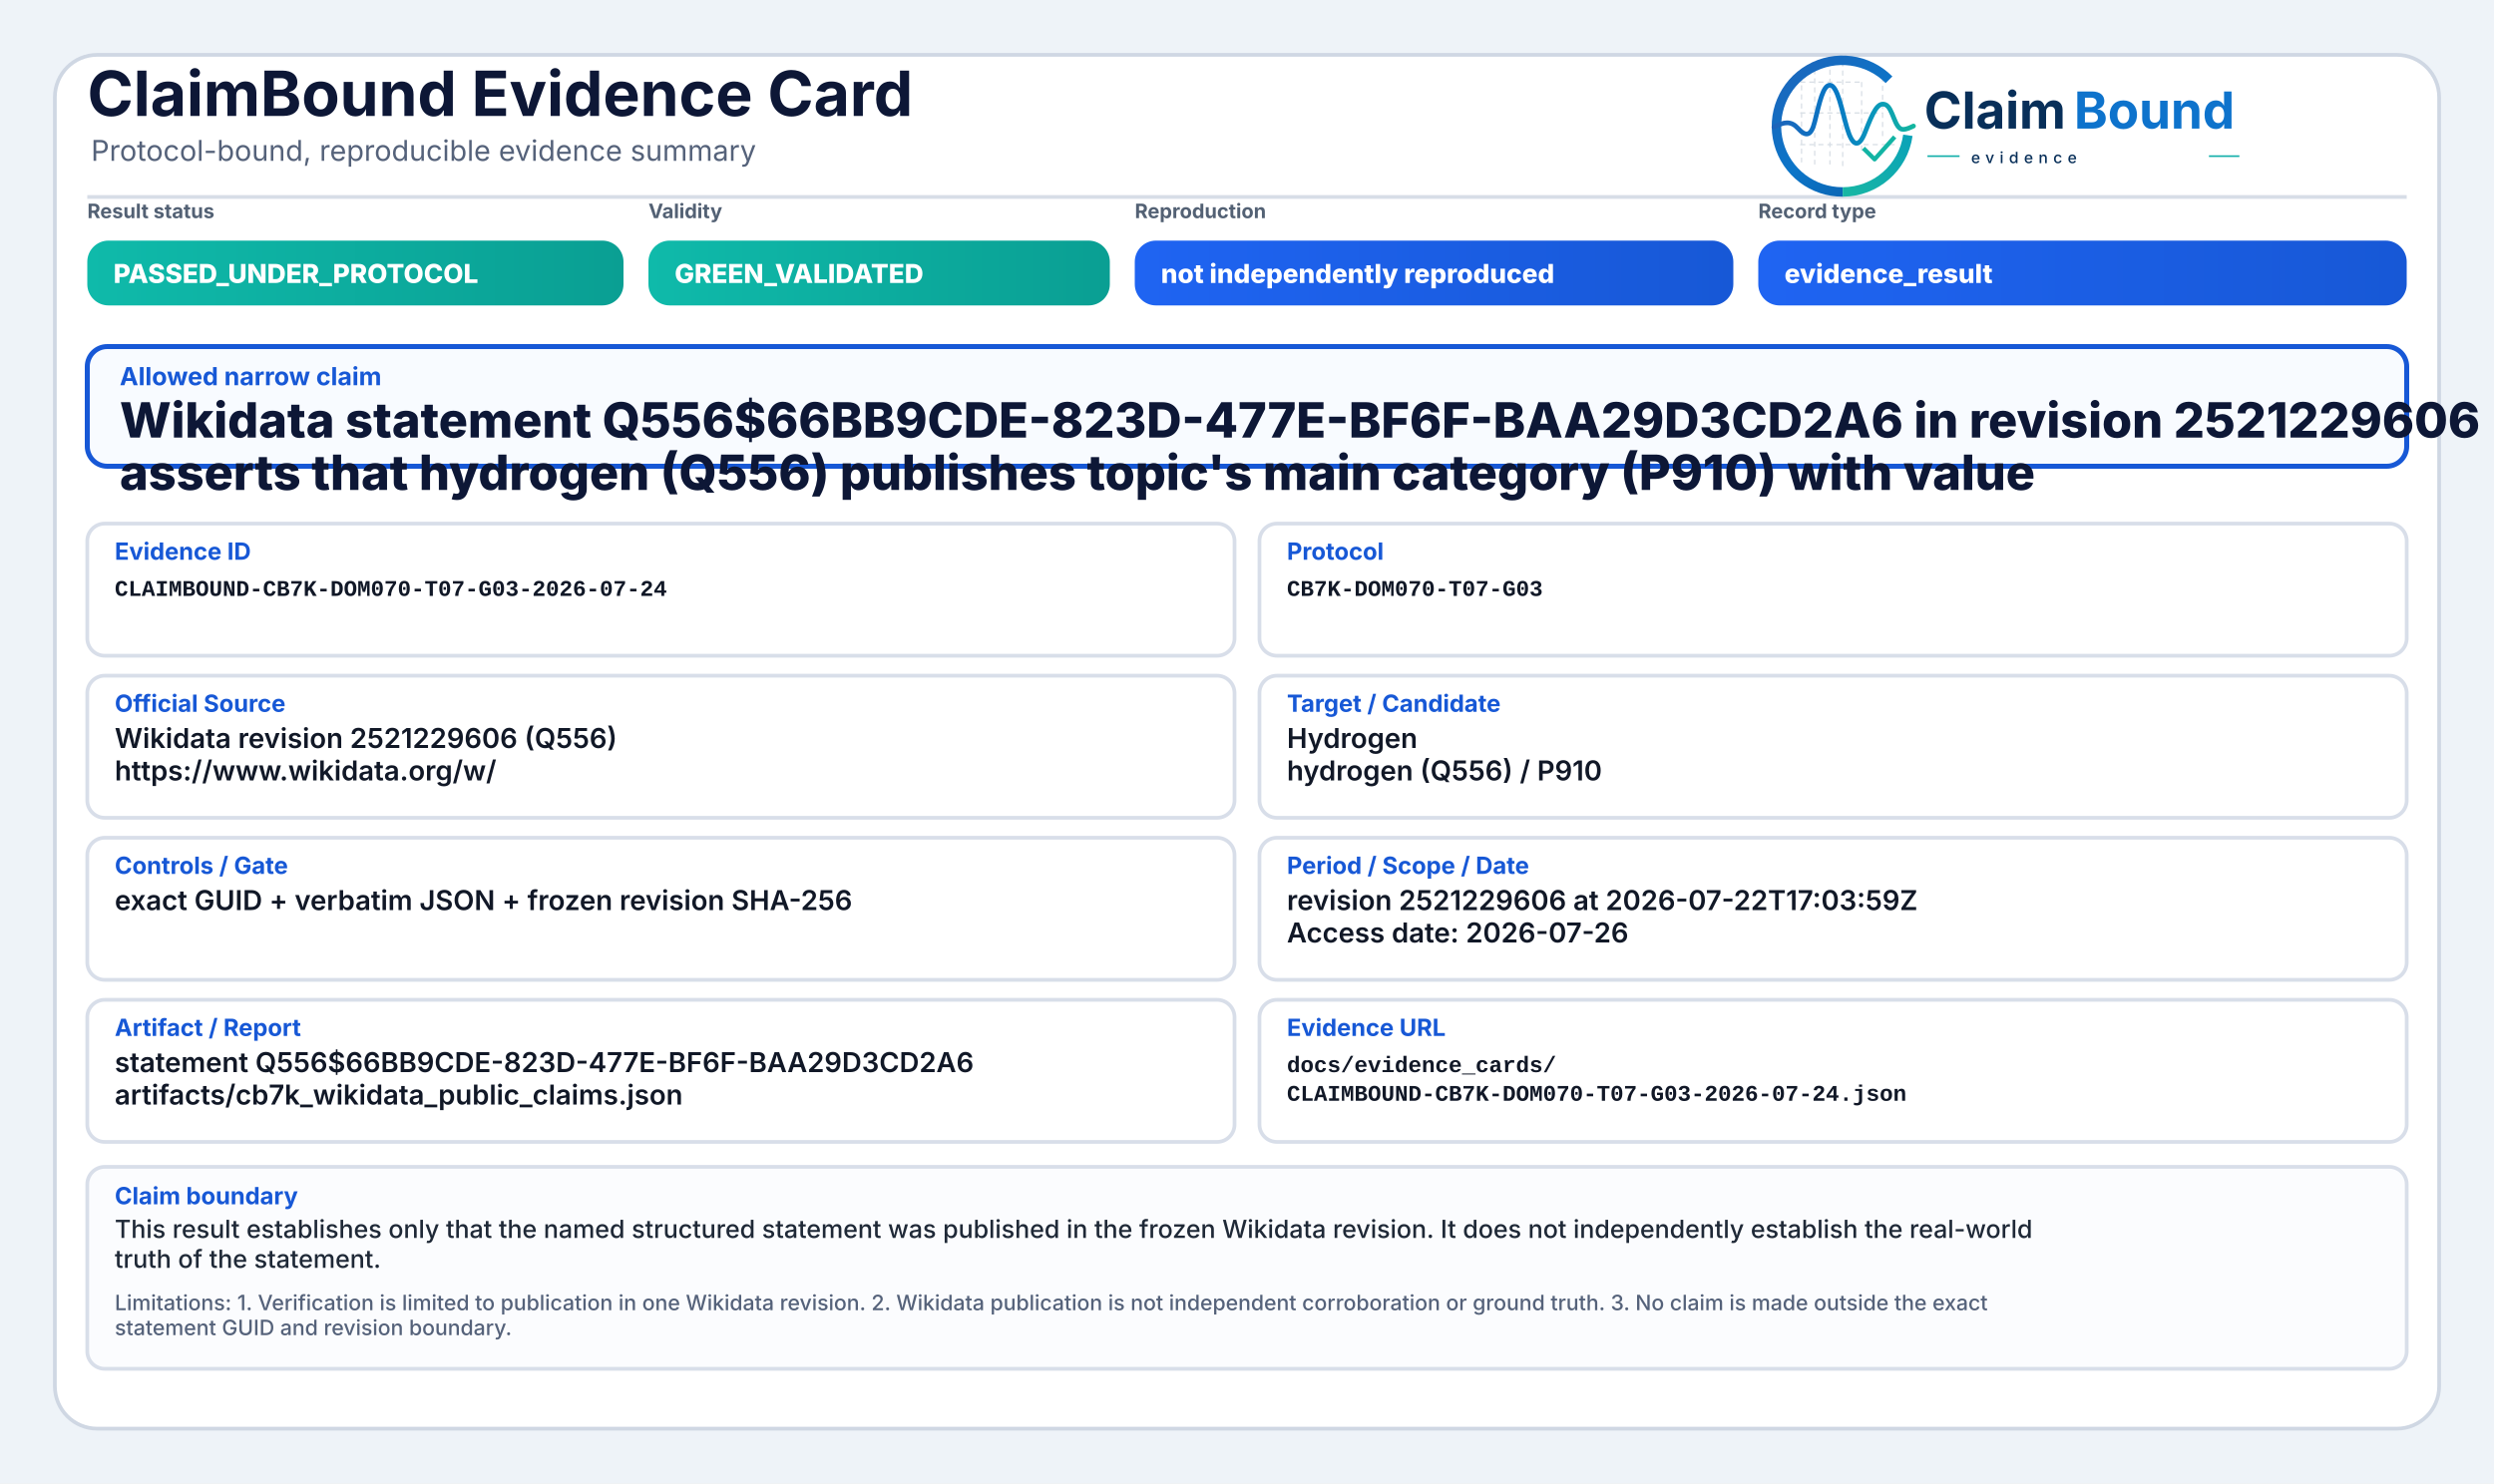
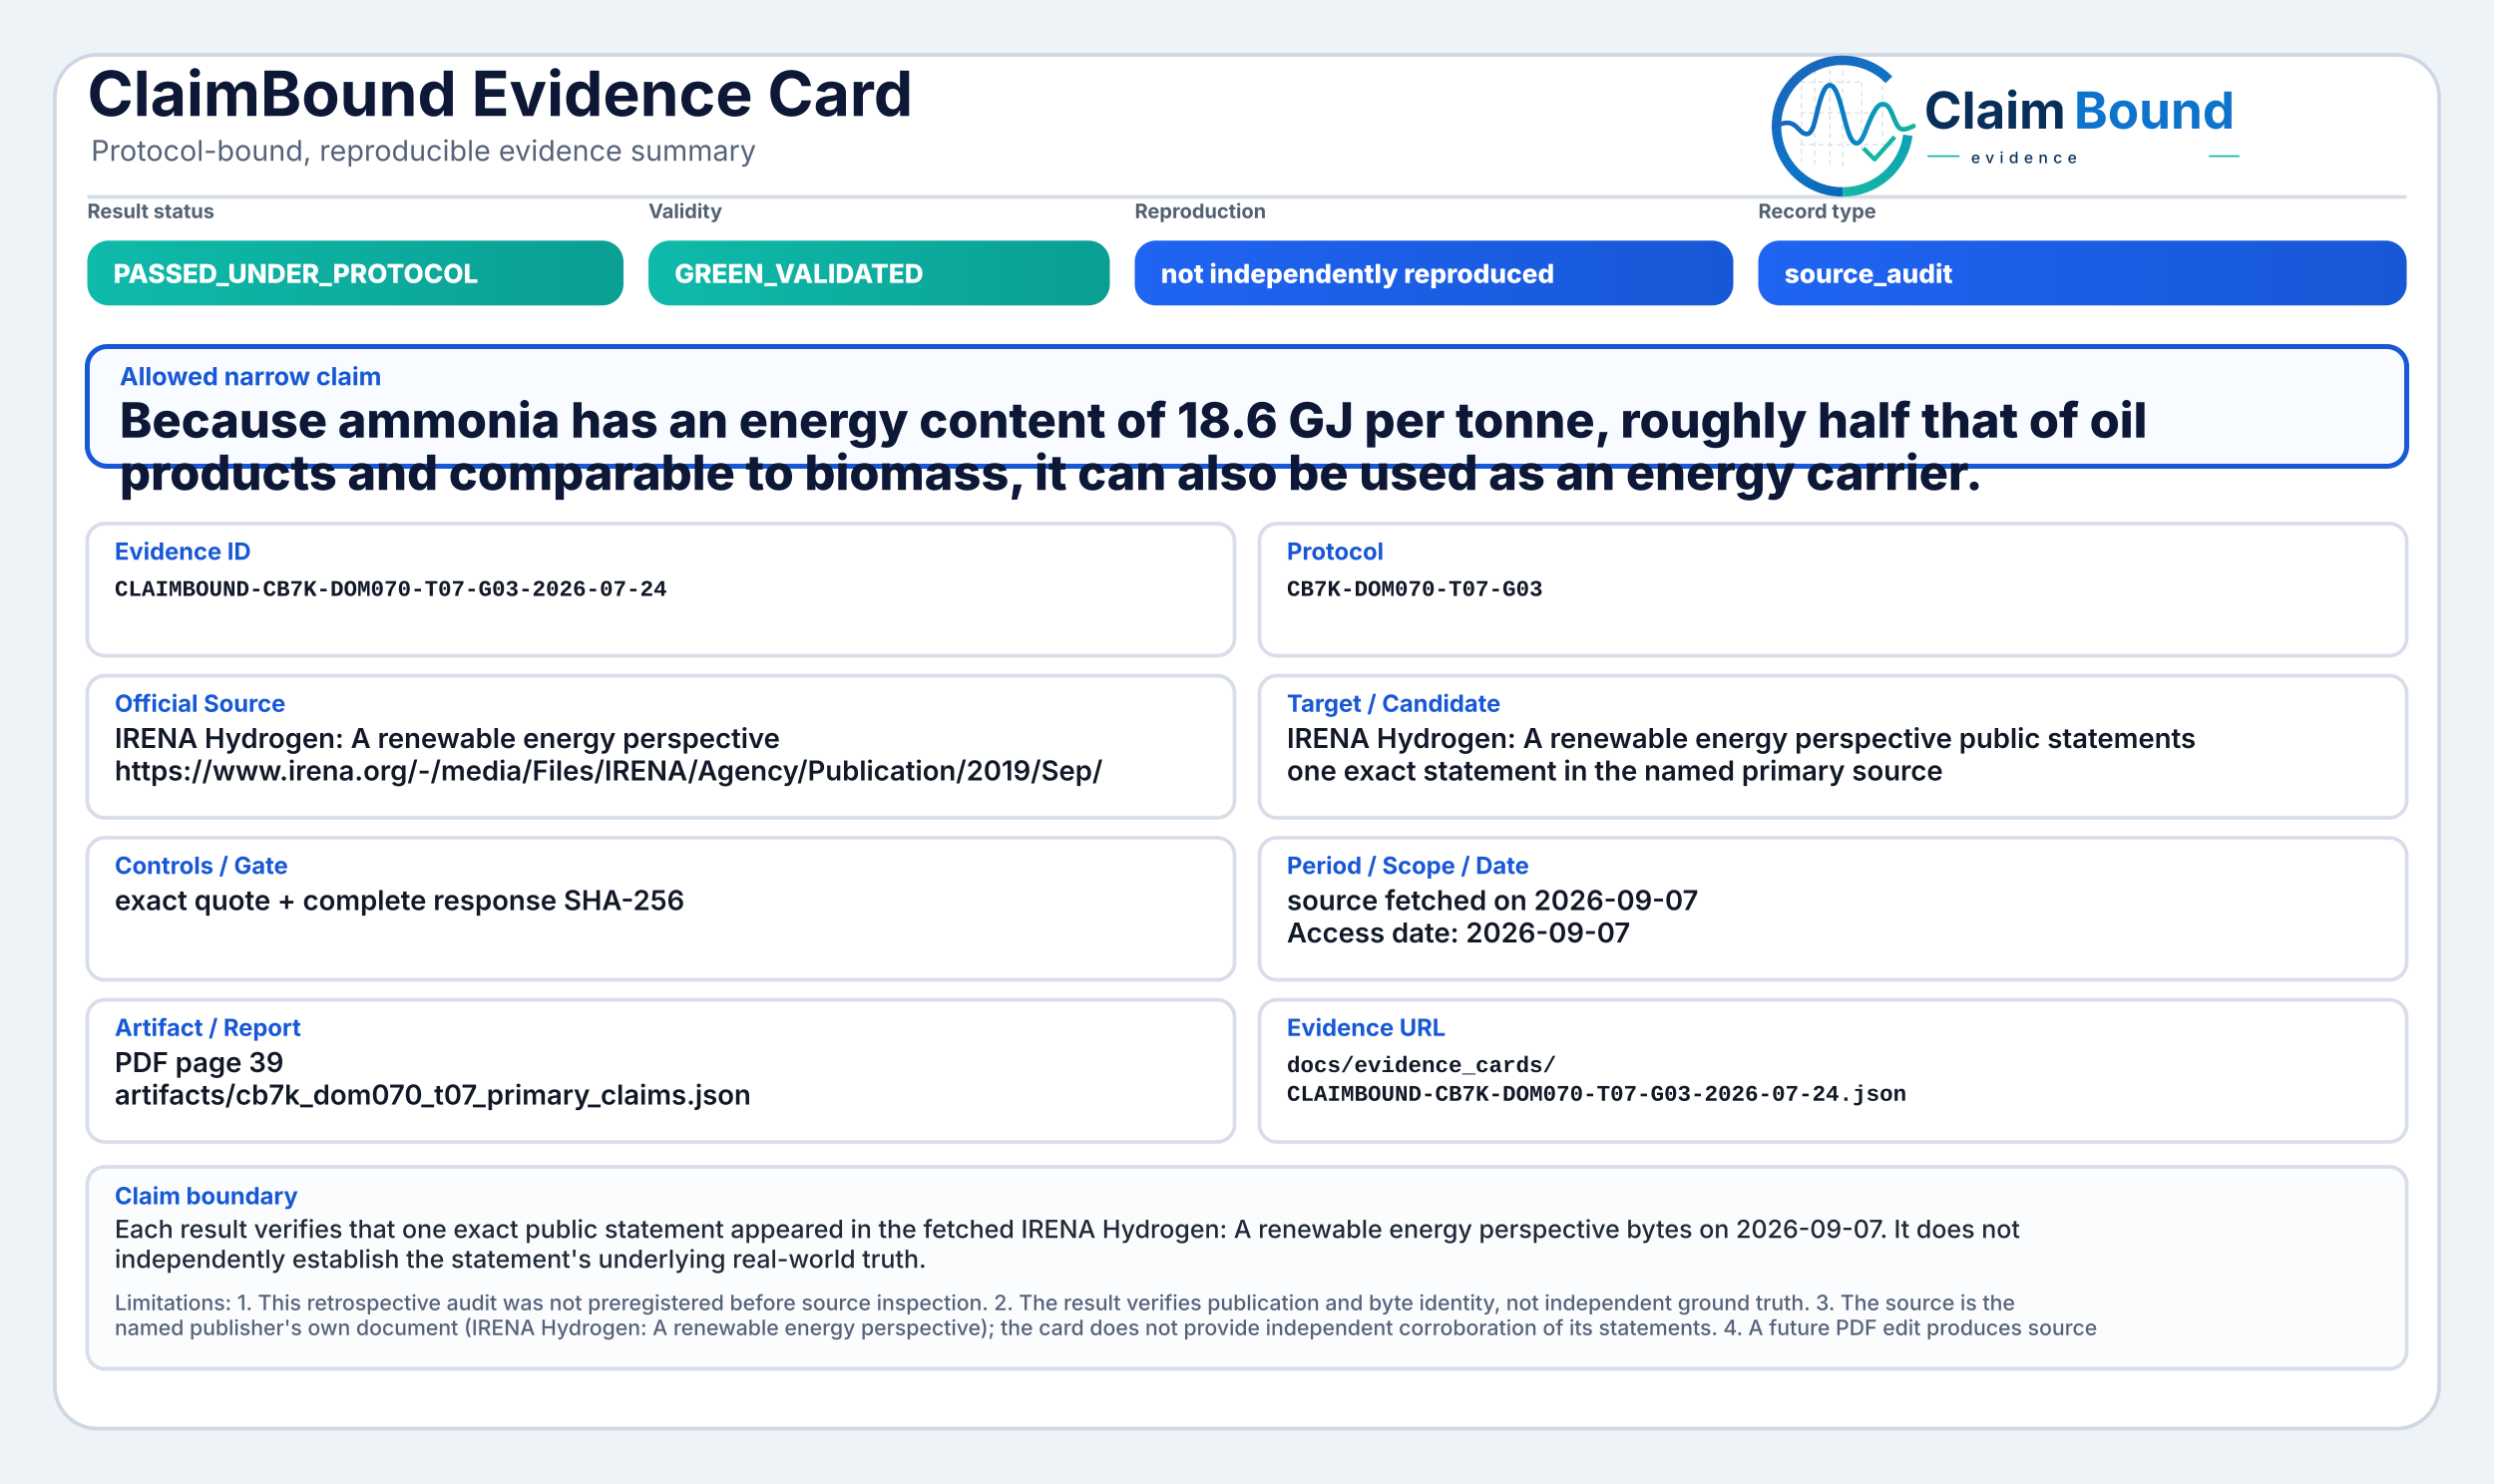
<svg xmlns="http://www.w3.org/2000/svg" width="2000" height="1190" viewBox="0 0 2000 1190" role="img" aria-label="ClaimBound Evidence Card">
  <defs>
    <linearGradient id="greenGrad" x1="0" y1="0" x2="1" y2="0">
      <stop offset="0%" stop-color="#0fbaaa" />
      <stop offset="100%" stop-color="#0a9f93" />
    </linearGradient>
    <linearGradient id="yellowGrad" x1="0" y1="0" x2="1" y2="0">
      <stop offset="0%" stop-color="#fbbf24" />
      <stop offset="100%" stop-color="#d97706" />
    </linearGradient>
    <linearGradient id="amberGrad" x1="0" y1="0" x2="1" y2="0">
      <stop offset="0%" stop-color="#f97316" />
      <stop offset="100%" stop-color="#c2410c" />
    </linearGradient>
    <linearGradient id="redGrad" x1="0" y1="0" x2="1" y2="0">
      <stop offset="0%" stop-color="#ef4444" />
      <stop offset="100%" stop-color="#b91c1c" />
    </linearGradient>
    <linearGradient id="grayGrad" x1="0" y1="0" x2="1" y2="0">
      <stop offset="0%" stop-color="#64748b" />
      <stop offset="100%" stop-color="#475569" />
    </linearGradient>
    <linearGradient id="blueGrad" x1="0" y1="0" x2="1" y2="0">
      <stop offset="0%" stop-color="#1f64f2" />
      <stop offset="100%" stop-color="#1758d6" />
    </linearGradient>
    <linearGradient id="logoRingBlue" x1="73" y1="453" x2="348" y2="793" gradientUnits="userSpaceOnUse">
      <stop offset="0" stop-color="#1E64BA" />
      <stop offset="0.55" stop-color="#0C75C8" />
      <stop offset="1" stop-color="#0A5FAB" />
    </linearGradient>
    <linearGradient id="logoRingTeal" x1="221" y1="792" x2="403" y2="594" gradientUnits="userSpaceOnUse">
      <stop offset="0" stop-color="#18B7A3" />
      <stop offset="1" stop-color="#089EBC" />
    </linearGradient>
    <linearGradient id="logoSignalGradient" x1="61" y1="628" x2="404" y2="628" gradientUnits="userSpaceOnUse">
      <stop offset="0" stop-color="#1E64BA" />
      <stop offset="0.43" stop-color="#0877C4" />
      <stop offset="0.72" stop-color="#0A97BB" />
      <stop offset="1" stop-color="#14B69E" />
    </linearGradient>
  </defs>
  <rect x="0" y="0" width="2000" height="1190" fill="#eef3f8" />
  <rect x="44" y="44" width="1912" height="1102" rx="34" fill="#ffffff" stroke="#cfd7e3" stroke-width="3" />
  <path d="M70 158 H1930" stroke="#d7dde7" stroke-width="3" />
  <text x="70" y="93" font-family="Inter, Segoe UI, Arial, sans-serif" font-size="50" font-weight="750" fill="#0d1736">ClaimBound Evidence Card</text>
  <text x="73" y="129" font-family="Inter, Segoe UI, Arial, sans-serif" font-size="23" font-weight="400" fill="#55627a">Protocol-bound, reproducible evidence summary</text>
  <g aria-label="ClaimBound evidence logo" transform="translate(1415,52) scale(0.33) translate(-40,-478)">
    <g stroke-linecap="butt" stroke-linejoin="round">
      <g stroke="#CBD3DC" stroke-width="3.2" stroke-linecap="round" stroke-dasharray="10 12" opacity="0.72">
        <path d="M130 507V714" />
        <path d="M162 490V719" />
        <path d="M199 491V719" />
        <path d="M230 471V726" />
        <path d="M276 521V690" />
        <path d="M327 508V650" />
        <path d="M128 520H277" />
        <path d="M128 595H327" />
        <path d="M128 672H355" />
      </g>
      <path d="M342.6 514.3A160 160 0 1 0 230 787" fill="none" stroke="url(#logoRingBlue)" stroke-width="23" />
      <path d="M230 787A160 160 0 0 0 388.4 649.3" fill="none" stroke="url(#logoRingTeal)" stroke-width="23" />
      <path d="M63 629.5C87 616.4 104.3 613.6 121.2 632.2C140.7 653.8 153.4 651.6 162.1 616.2C173.8 568.5 182.5 527.5 198.9 527.5C217.5 527.5 228.4 590.6 240.3 630.8C253.4 675.4 268.6 682.8 284.6 641.5C303.5 592.9 315.2 567.6 333.7 574.7C352.6 582 355.7 635.1 376.6 634.9C386.2 634.8 394 630.4 402 626.8" fill="none" stroke="url(#logoSignalGradient)" stroke-width="11.5" stroke-linecap="round" />
      <path d="M284 684.5L307.5 707.7L353 657" fill="none" stroke="#12B4A4" stroke-width="10.5" stroke-linecap="square" />
    </g>
    <text x="428" y="633" font-family="Inter, Segoe UI, Arial, sans-serif" font-size="124" font-weight="750" fill="#082F59" text-rendering="geometricPrecision">Claim</text>
    <text x="792" y="633" font-family="Inter, Segoe UI, Arial, sans-serif" font-size="124" font-weight="750" fill="#0E73CC" text-rendering="geometricPrecision">Bound</text>
    <line x1="436" y1="700" x2="514" y2="700" stroke="#11AFA9" stroke-width="4" />
    <text x="542" y="717" font-family="Inter, Segoe UI, Arial, sans-serif" font-size="38" font-weight="500" letter-spacing="13" fill="#082F59">evidence</text>
    <line x1="1120" y1="700" x2="1194" y2="700" stroke="#11AFA9" stroke-width="4" />
  </g>
  <text x="70" y="175" font-family="Inter, Segoe UI, Arial, sans-serif" font-size="16" font-weight="650" fill="#536174">Result status</text>
  <rect x="70" y="193" width="430" height="52" rx="17" fill="url(#greenGrad)" />
  <text x="91" y="227" font-family="Inter, Segoe UI, Arial, sans-serif" font-size="21" font-weight="800" fill="#ffffff">PASSED_UNDER_PROTOCOL</text>
  <text x="520" y="175" font-family="Inter, Segoe UI, Arial, sans-serif" font-size="16" font-weight="650" fill="#536174">Validity</text>
  <rect x="520" y="193" width="370" height="52" rx="17" fill="url(#greenGrad)" />
  <text x="541" y="227" font-family="Inter, Segoe UI, Arial, sans-serif" font-size="21" font-weight="800" fill="#ffffff">GREEN_VALIDATED</text>
  <text x="910" y="175" font-family="Inter, Segoe UI, Arial, sans-serif" font-size="16" font-weight="650" fill="#536174">Reproduction</text>
  <rect x="910" y="193" width="480" height="52" rx="17" fill="url(#blueGrad)" />
  <text x="931" y="227" font-family="Inter, Segoe UI, Arial, sans-serif" font-size="21" font-weight="800" fill="#ffffff">not independently reproduced</text>
  <text x="1410" y="175" font-family="Inter, Segoe UI, Arial, sans-serif" font-size="16" font-weight="650" fill="#536174">Record type</text>
  <rect x="1410" y="193" width="520" height="52" rx="17" fill="url(#blueGrad)" />
-   <text x="1431" y="227" font-family="Inter, Segoe UI, Arial, sans-serif" font-size="21" font-weight="800" fill="#ffffff">evidence_result</text>
+   <text x="1431" y="227" font-family="Inter, Segoe UI, Arial, sans-serif" font-size="21" font-weight="800" fill="#ffffff">source_audit</text>
  <rect x="70" y="278" width="1860" height="96" rx="16" fill="#f8fbff" stroke="#1758d6" stroke-width="4" />
  <text x="96" y="309" font-family="Inter, Segoe UI, Arial, sans-serif" font-size="20" font-weight="750" fill="#1758d6">Allowed narrow claim</text>
-   <text x="96" y="351" font-family="Inter, Segoe UI, Arial, sans-serif" font-size="39" font-weight="800" fill="#0d1736">Wikidata statement Q556$66BB9CDE-823D-477E-BF6F-BAA29D3CD2A6 in revision 2521229606</text>
-   <text x="96" y="393" font-family="Inter, Segoe UI, Arial, sans-serif" font-size="39" font-weight="800" fill="#0d1736">asserts that hydrogen (Q556) publishes topic's main category (P910) with value</text>
+   <text x="96" y="351" font-family="Inter, Segoe UI, Arial, sans-serif" font-size="39" font-weight="800" fill="#0d1736">Because ammonia has an energy content of 18.6 GJ per tonne, roughly half that of oil</text>
+   <text x="96" y="393" font-family="Inter, Segoe UI, Arial, sans-serif" font-size="39" font-weight="800" fill="#0d1736">products and comparable to biomass, it can also be used as an energy carrier.</text>
  <rect x="70" y="420" width="920" height="106" rx="14" fill="#ffffff" stroke="#d8dee9" stroke-width="3" />
  <text x="92" y="449" font-family="Inter, Segoe UI, Arial, sans-serif" font-size="19" font-weight="750" fill="#1758d6">Evidence ID</text>
  <text x="92" y="478" font-family="SFMono-Regular, Consolas, Liberation Mono, monospace" font-size="18" font-weight="600" fill="#111827">CLAIMBOUND-CB7K-DOM070-T07-G03-2026-07-24</text>
  <rect x="1010" y="420" width="920" height="106" rx="14" fill="#ffffff" stroke="#d8dee9" stroke-width="3" />
  <text x="1032" y="449" font-family="Inter, Segoe UI, Arial, sans-serif" font-size="19" font-weight="750" fill="#1758d6">Protocol</text>
  <text x="1032" y="478" font-family="SFMono-Regular, Consolas, Liberation Mono, monospace" font-size="18" font-weight="600" fill="#111827">CB7K-DOM070-T07-G03</text>
  <rect x="70" y="542" width="920" height="114" rx="14" fill="#ffffff" stroke="#d8dee9" stroke-width="3" />
  <text x="92" y="571" font-family="Inter, Segoe UI, Arial, sans-serif" font-size="19" font-weight="750" fill="#1758d6">Official Source</text>
-   <text x="92" y="600" font-family="Inter, Segoe UI, Arial, sans-serif" font-size="22" font-weight="600" fill="#111827">Wikidata revision 2521229606 (Q556)</text>
-   <text x="92" y="626" font-family="Inter, Segoe UI, Arial, sans-serif" font-size="22" font-weight="600" fill="#111827">https://www.wikidata.org/w/</text>
+   <text x="92" y="600" font-family="Inter, Segoe UI, Arial, sans-serif" font-size="22" font-weight="600" fill="#111827">IRENA Hydrogen: A renewable energy perspective</text>
+   <text x="92" y="626" font-family="Inter, Segoe UI, Arial, sans-serif" font-size="22" font-weight="600" fill="#111827">https://www.irena.org/-/media/Files/IRENA/Agency/Publication/2019/Sep/</text>
  <rect x="1010" y="542" width="920" height="114" rx="14" fill="#ffffff" stroke="#d8dee9" stroke-width="3" />
  <text x="1032" y="571" font-family="Inter, Segoe UI, Arial, sans-serif" font-size="19" font-weight="750" fill="#1758d6">Target / Candidate</text>
-   <text x="1032" y="600" font-family="Inter, Segoe UI, Arial, sans-serif" font-size="22" font-weight="600" fill="#111827">Hydrogen</text>
-   <text x="1032" y="626" font-family="Inter, Segoe UI, Arial, sans-serif" font-size="22" font-weight="600" fill="#111827">hydrogen (Q556) / P910</text>
+   <text x="1032" y="600" font-family="Inter, Segoe UI, Arial, sans-serif" font-size="22" font-weight="600" fill="#111827">IRENA Hydrogen: A renewable energy perspective public statements</text>
+   <text x="1032" y="626" font-family="Inter, Segoe UI, Arial, sans-serif" font-size="22" font-weight="600" fill="#111827">one exact statement in the named primary source</text>
  <rect x="70" y="672" width="920" height="114" rx="14" fill="#ffffff" stroke="#d8dee9" stroke-width="3" />
  <text x="92" y="701" font-family="Inter, Segoe UI, Arial, sans-serif" font-size="19" font-weight="750" fill="#1758d6">Controls / Gate</text>
-   <text x="92" y="730" font-family="Inter, Segoe UI, Arial, sans-serif" font-size="22" font-weight="600" fill="#111827">exact GUID + verbatim JSON + frozen revision SHA-256</text>
+   <text x="92" y="730" font-family="Inter, Segoe UI, Arial, sans-serif" font-size="22" font-weight="600" fill="#111827">exact quote + complete response SHA-256</text>
  <rect x="1010" y="672" width="920" height="114" rx="14" fill="#ffffff" stroke="#d8dee9" stroke-width="3" />
  <text x="1032" y="701" font-family="Inter, Segoe UI, Arial, sans-serif" font-size="19" font-weight="750" fill="#1758d6">Period / Scope / Date</text>
-   <text x="1032" y="730" font-family="Inter, Segoe UI, Arial, sans-serif" font-size="22" font-weight="600" fill="#111827">revision 2521229606 at 2026-07-22T17:03:59Z</text>
-   <text x="1032" y="756" font-family="Inter, Segoe UI, Arial, sans-serif" font-size="22" font-weight="600" fill="#111827">Access date: 2026-07-26</text>
+   <text x="1032" y="730" font-family="Inter, Segoe UI, Arial, sans-serif" font-size="22" font-weight="600" fill="#111827">source fetched on 2026-09-07</text>
+   <text x="1032" y="756" font-family="Inter, Segoe UI, Arial, sans-serif" font-size="22" font-weight="600" fill="#111827">Access date: 2026-09-07</text>
  <rect x="70" y="802" width="920" height="114" rx="14" fill="#ffffff" stroke="#d8dee9" stroke-width="3" />
  <text x="92" y="831" font-family="Inter, Segoe UI, Arial, sans-serif" font-size="19" font-weight="750" fill="#1758d6">Artifact / Report</text>
-   <text x="92" y="860" font-family="Inter, Segoe UI, Arial, sans-serif" font-size="22" font-weight="600" fill="#111827">statement Q556$66BB9CDE-823D-477E-BF6F-BAA29D3CD2A6</text>
-   <text x="92" y="886" font-family="Inter, Segoe UI, Arial, sans-serif" font-size="22" font-weight="600" fill="#111827">artifacts/cb7k_wikidata_public_claims.json</text>
+   <text x="92" y="860" font-family="Inter, Segoe UI, Arial, sans-serif" font-size="22" font-weight="600" fill="#111827">PDF page 39</text>
+   <text x="92" y="886" font-family="Inter, Segoe UI, Arial, sans-serif" font-size="22" font-weight="600" fill="#111827">artifacts/cb7k_dom070_t07_primary_claims.json</text>
  <rect x="1010" y="802" width="920" height="114" rx="14" fill="#ffffff" stroke="#d8dee9" stroke-width="3" />
  <text x="1032" y="831" font-family="Inter, Segoe UI, Arial, sans-serif" font-size="19" font-weight="750" fill="#1758d6">Evidence URL</text>
  <text x="1032" y="860" font-family="SFMono-Regular, Consolas, Liberation Mono, monospace" font-size="18" font-weight="600" fill="#111827">docs/evidence_cards/</text>
  <text x="1032" y="883" font-family="SFMono-Regular, Consolas, Liberation Mono, monospace" font-size="18" font-weight="600" fill="#111827">CLAIMBOUND-CB7K-DOM070-T07-G03-2026-07-24.json</text>
  <rect x="70" y="936" width="1860" height="162" rx="14" fill="#fbfcfe" stroke="#d8dee9" stroke-width="3" />
  <text x="92" y="966" font-family="Inter, Segoe UI, Arial, sans-serif" font-size="19" font-weight="750" fill="#1758d6">Claim boundary</text>
-   <text x="92" y="993" font-family="Inter, Segoe UI, Arial, sans-serif" font-size="20" font-weight="500" fill="#1f2937">This result establishes only that the named structured statement was published in the frozen Wikidata revision. It does not independently establish the real-world</text>
-   <text x="92" y="1017" font-family="Inter, Segoe UI, Arial, sans-serif" font-size="20" font-weight="500" fill="#1f2937">truth of the statement.</text>
-   <text x="92" y="1051" font-family="Inter, Segoe UI, Arial, sans-serif" font-size="17" font-weight="500" fill="#55627a">Limitations: 1. Verification is limited to publication in one Wikidata revision. 2. Wikidata publication is not independent corroboration or ground truth. 3. No claim is made outside the exact</text>
-   <text x="92" y="1071" font-family="Inter, Segoe UI, Arial, sans-serif" font-size="17" font-weight="500" fill="#55627a">statement GUID and revision boundary.</text>
+   <text x="92" y="993" font-family="Inter, Segoe UI, Arial, sans-serif" font-size="20" font-weight="500" fill="#1f2937">Each result verifies that one exact public statement appeared in the fetched IRENA Hydrogen: A renewable energy perspective bytes on 2026-09-07. It does not</text>
+   <text x="92" y="1017" font-family="Inter, Segoe UI, Arial, sans-serif" font-size="20" font-weight="500" fill="#1f2937">independently establish the statement's underlying real-world truth.</text>
+   <text x="92" y="1051" font-family="Inter, Segoe UI, Arial, sans-serif" font-size="17" font-weight="500" fill="#55627a">Limitations: 1. This retrospective audit was not preregistered before source inspection. 2. The result verifies publication and byte identity, not independent ground truth. 3. The source is the</text>
+   <text x="92" y="1071" font-family="Inter, Segoe UI, Arial, sans-serif" font-size="17" font-weight="500" fill="#55627a">named publisher's own document (IRENA Hydrogen: A renewable energy perspective); the card does not provide independent corroboration of its statements. 4. A future PDF edit produces source</text>
</svg>
